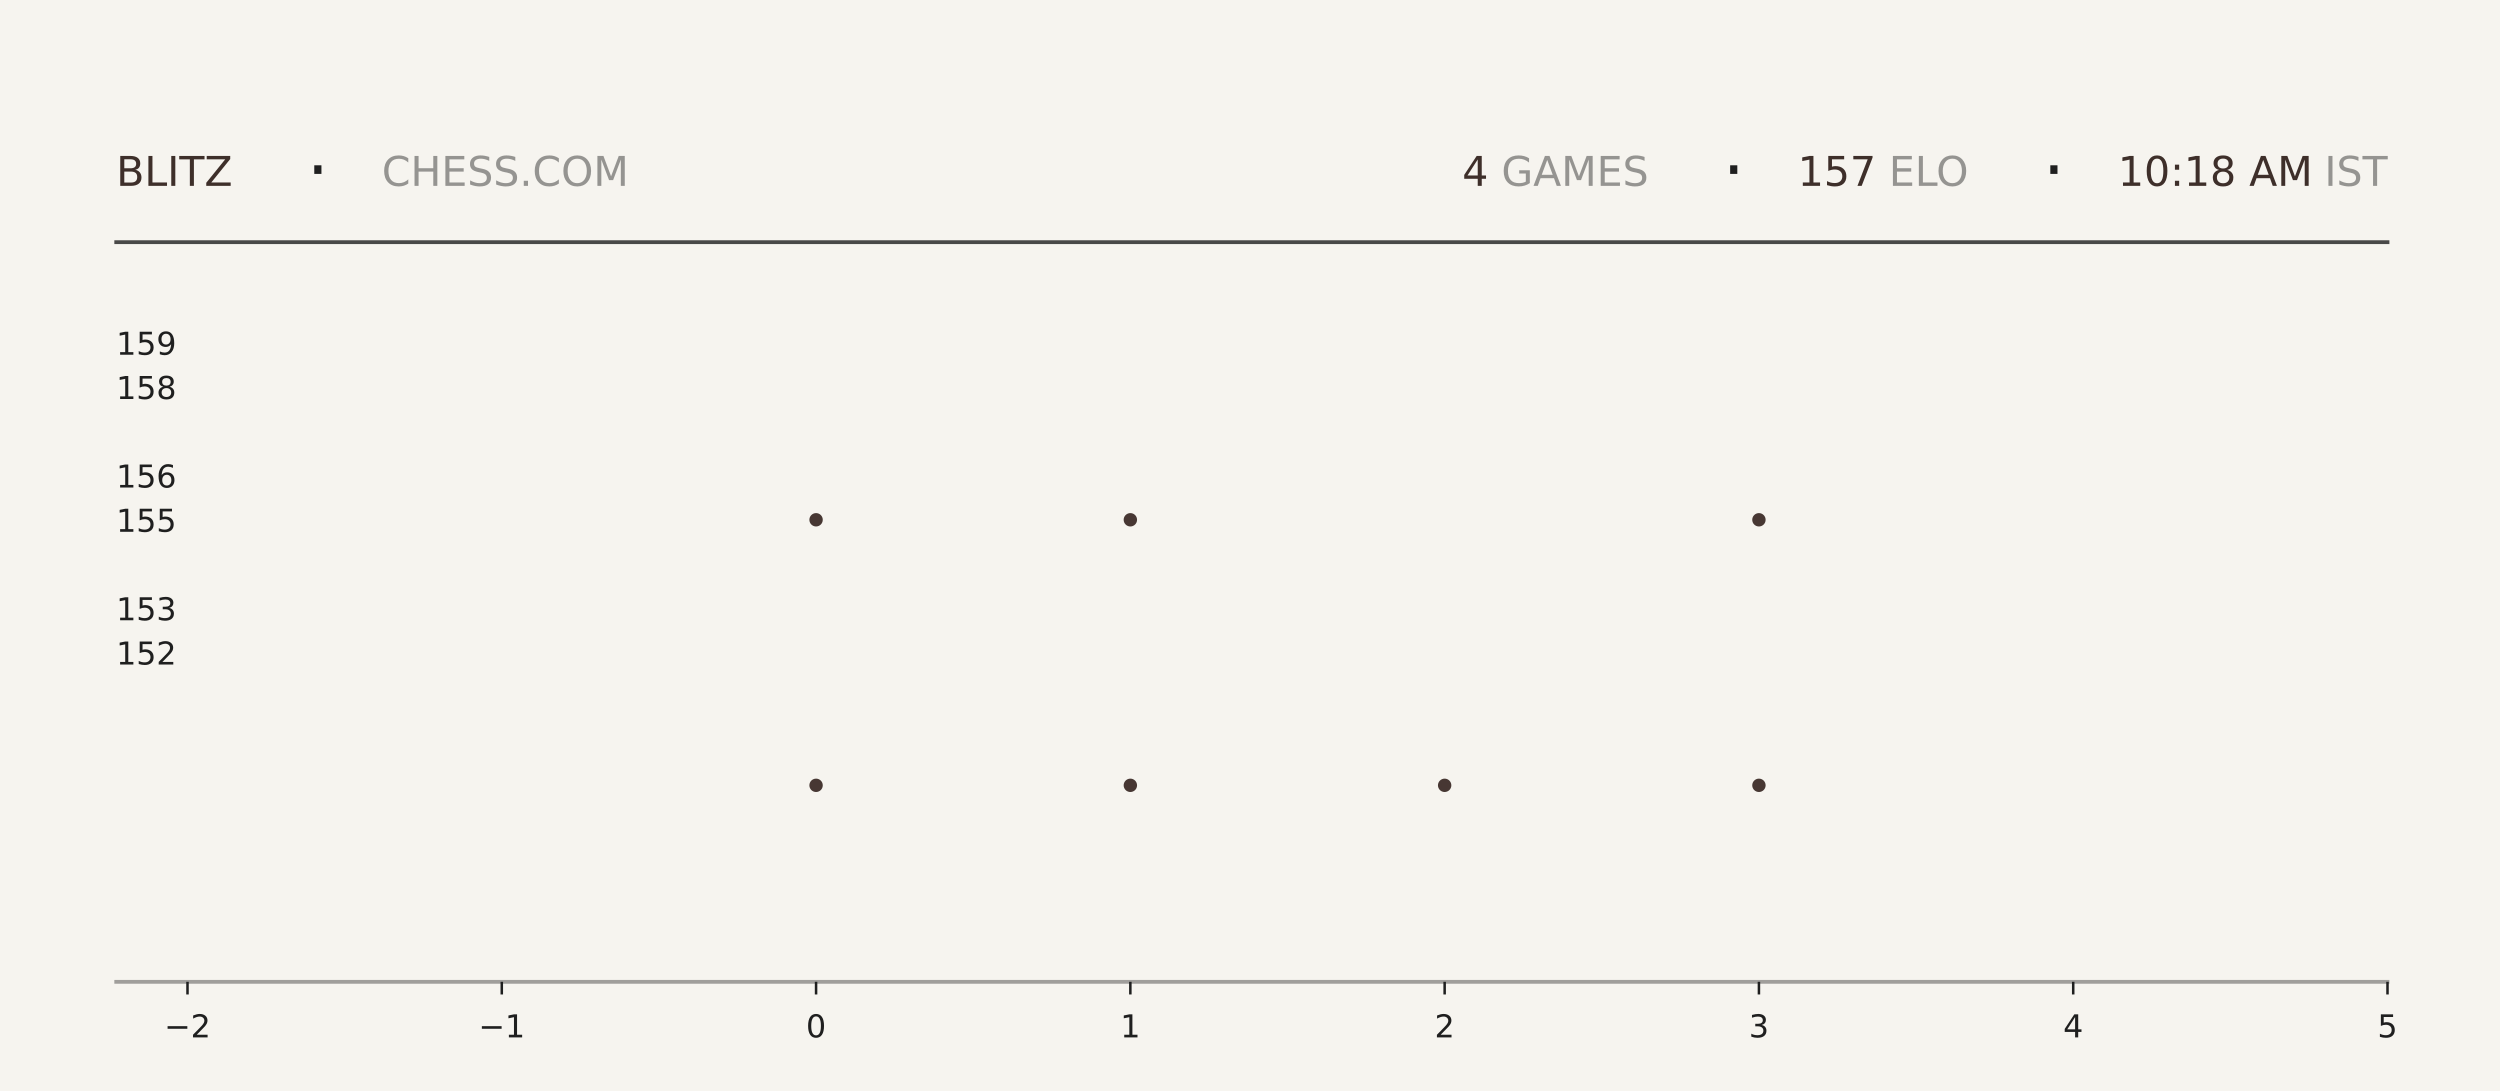
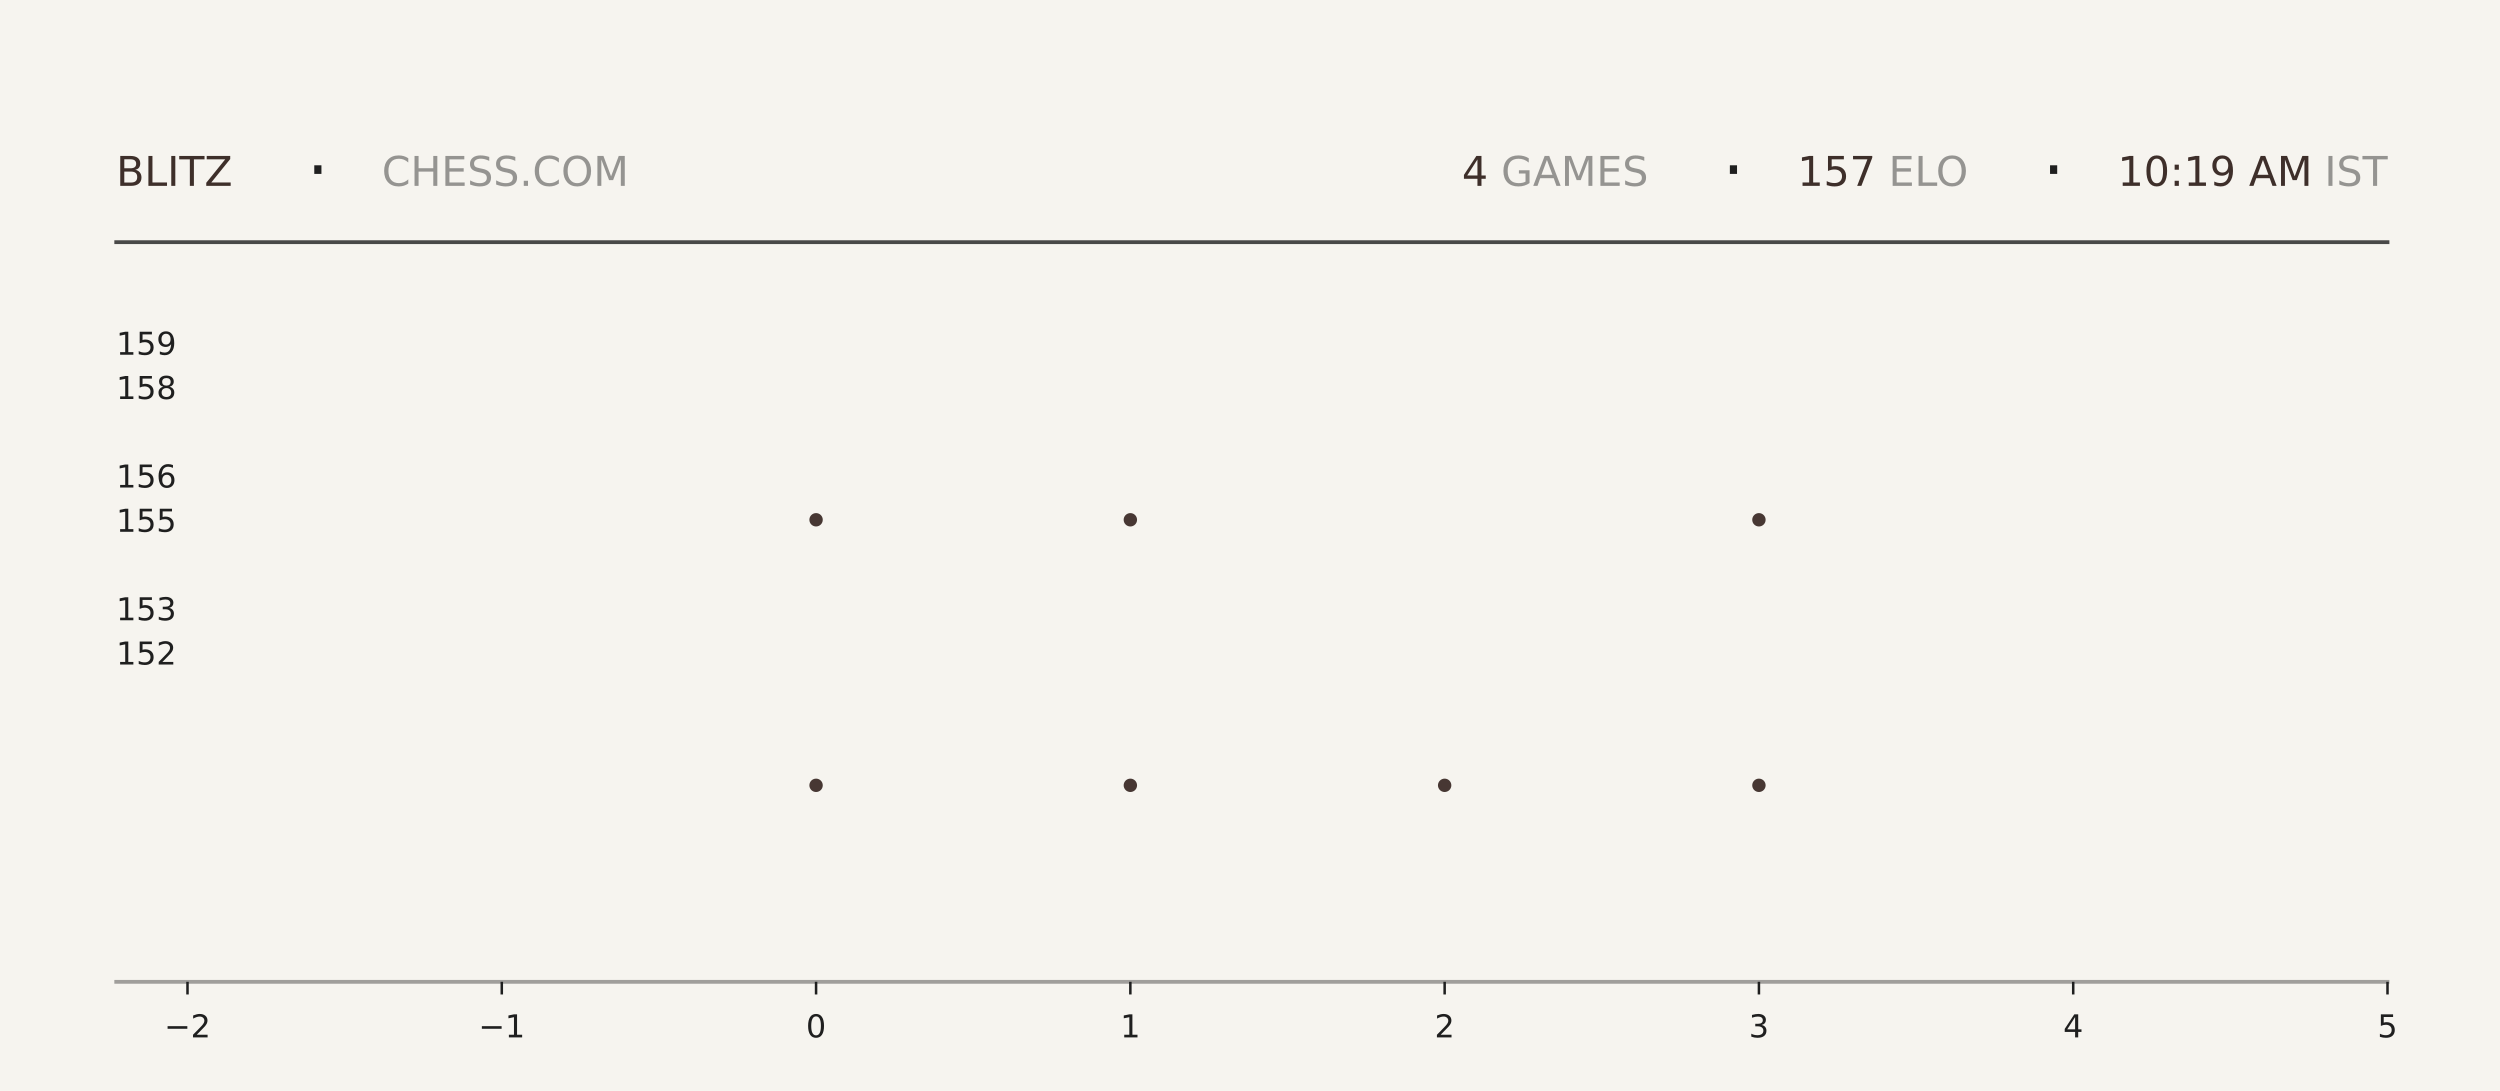
<svg xmlns="http://www.w3.org/2000/svg" xmlns:xlink="http://www.w3.org/1999/xlink" width="792pt" height="345.6pt" viewBox="0 0 792 345.6" version="1.1">
  <defs>
    <style type="text/css">*{stroke-linejoin: round; stroke-linecap: butt}</style>
  </defs>
  <g id="figure_1">
    <g id="patch_1">
      <path d="M 0 345.6  L 792 345.6  L 792 0  L 0 0  z " style="fill: #f6f4ef" />
    </g>
    <g id="axes_1">
      <g id="patch_2">
        <path d="M 59.4 311.04  L 756.36 311.04  L 756.36 103.68  L 59.4 103.68  z " style="fill: #f6f4ef" />
      </g>
      <g id="PathCollection_1">
        <defs>
-           <path id="me84c26d44d" d="M 0 2.121  C 0.563 2.121 1.102 1.898 1.5 1.5  C 1.898 1.102 2.121 0.563 2.121 0  C 2.121 -0.563 1.898 -1.102 1.5 -1.5  C 1.102 -1.898 0.563 -2.121 0 -2.121  C -0.563 -2.121 -1.102 -1.898 -1.5 -1.5  C -1.898 -1.102 -2.121 -0.563 -2.121 0  C -2.121 0.563 -1.898 1.102 -1.5 1.5  C -1.102 1.898 -0.563 2.121 0 2.121  z " />
-         </defs>
-         <g clip-path="url(#pecab55c21d)">
-           <use xlink:href="#me84c26d44d" x="258.531" y="248.79" style="fill: #3e2f2a; fill-opacity: 0.95" />
-           <use xlink:href="#me84c26d44d" x="258.531" y="164.668" style="fill: #3e2f2a; fill-opacity: 0.95" />
+           <path id="m20037c38e1" d="M 0 2.121  C 0.563 2.121 1.102 1.898 1.5 1.5  C 1.898 1.102 2.121 0.563 2.121 0  C 2.121 -0.563 1.898 -1.102 1.5 -1.5  C 1.102 -1.898 0.563 -2.121 0 -2.121  C -0.563 -2.121 -1.102 -1.898 -1.5 -1.5  C -1.898 -1.102 -2.121 -0.563 -2.121 0  C -2.121 0.563 -1.898 1.102 -1.5 1.5  C -1.102 1.898 -0.563 2.121 0 2.121  z " />
+         </defs>
+         <g clip-path="url(#pe3c1625c3c)">
+           <use xlink:href="#m20037c38e1" x="258.531" y="248.79" style="fill: #3e2f2a; fill-opacity: 0.95" />
+           <use xlink:href="#m20037c38e1" x="258.531" y="164.668" style="fill: #3e2f2a; fill-opacity: 0.95" />
        </g>
      </g>
      <g id="PathCollection_2">
-         <g clip-path="url(#pecab55c21d)">
-           <use xlink:href="#me84c26d44d" x="358.097" y="248.79" style="fill: #3e2f2a; fill-opacity: 0.95" />
-           <use xlink:href="#me84c26d44d" x="358.097" y="164.668" style="fill: #3e2f2a; fill-opacity: 0.95" />
-           <use xlink:href="#me84c26d44d" x="358.097" y="80.547" style="fill: #3e2f2a; fill-opacity: 0.95" />
+         <g clip-path="url(#pe3c1625c3c)">
+           <use xlink:href="#m20037c38e1" x="358.097" y="248.79" style="fill: #3e2f2a; fill-opacity: 0.95" />
+           <use xlink:href="#m20037c38e1" x="358.097" y="164.668" style="fill: #3e2f2a; fill-opacity: 0.95" />
+           <use xlink:href="#m20037c38e1" x="358.097" y="80.547" style="fill: #3e2f2a; fill-opacity: 0.95" />
        </g>
      </g>
      <g id="PathCollection_3">
-         <g clip-path="url(#pecab55c21d)">
-           <use xlink:href="#me84c26d44d" x="457.663" y="248.79" style="fill: #3e2f2a; fill-opacity: 0.95" />
+         <g clip-path="url(#pe3c1625c3c)">
+           <use xlink:href="#m20037c38e1" x="457.663" y="248.79" style="fill: #3e2f2a; fill-opacity: 0.95" />
        </g>
      </g>
      <g id="PathCollection_4">
-         <g clip-path="url(#pecab55c21d)">
-           <use xlink:href="#me84c26d44d" x="557.229" y="248.79" style="fill: #3e2f2a; fill-opacity: 0.95" />
-           <use xlink:href="#me84c26d44d" x="557.229" y="164.668" style="fill: #3e2f2a; fill-opacity: 0.95" />
-           <use xlink:href="#me84c26d44d" x="557.229" y="80.547" style="fill: #3e2f2a; fill-opacity: 0.95" />
+         <g clip-path="url(#pe3c1625c3c)">
+           <use xlink:href="#m20037c38e1" x="557.229" y="248.79" style="fill: #3e2f2a; fill-opacity: 0.95" />
+           <use xlink:href="#m20037c38e1" x="557.229" y="164.668" style="fill: #3e2f2a; fill-opacity: 0.95" />
+           <use xlink:href="#m20037c38e1" x="557.229" y="80.547" style="fill: #3e2f2a; fill-opacity: 0.95" />
        </g>
      </g>
      <g id="matplotlib.axis_1">
        <g id="xtick_1">
          <g id="line2d_1">
            <defs>
-               <path id="me7a6531c02" d="M 0 0  L 0 4  " style="stroke: #1f1f1f; stroke-width: 0.8" />
+               <path id="md924b6b7e9" d="M 0 0  L 0 4  " style="stroke: #1f1f1f; stroke-width: 0.8" />
            </defs>
            <g>
-               <use xlink:href="#me7a6531c02" x="59.4" y="311.04" style="fill: #1f1f1f; stroke: #1f1f1f; stroke-width: 0.8" />
+               <use xlink:href="#md924b6b7e9" x="59.4" y="311.04" style="fill: #1f1f1f; stroke: #1f1f1f; stroke-width: 0.8" />
            </g>
          </g>
          <g id="text_1">
            <g style="fill: #1f1f1f" transform="translate(52.02891 328.6384) scale(0.1 -0.1)">
              <defs>
                <path id="DejaVuSans-2212" d="M 678 2272  L 4684 2272  L 4684 1741  L 678 1741  L 678 2272  z " transform="scale(0.015625)" />
                <path id="DejaVuSans-32" d="M 1228 531  L 3431 531  L 3431 0  L 469 0  L 469 531  Q 828 903 1448 1529  Q 2069 2156 2228 2338  Q 2531 2678 2651 2914  Q 2772 3150 2772 3378  Q 2772 3750 2511 3984  Q 2250 4219 1831 4219  Q 1534 4219 1204 4116  Q 875 4013 500 3803  L 500 4441  Q 881 4594 1212 4672  Q 1544 4750 1819 4750  Q 2544 4750 2975 4387  Q 3406 4025 3406 3419  Q 3406 3131 3298 2873  Q 3191 2616 2906 2266  Q 2828 2175 2409 1742  Q 1991 1309 1228 531  z " transform="scale(0.015625)" />
              </defs>
              <use xlink:href="#DejaVuSans-2212" />
              <use xlink:href="#DejaVuSans-32" transform="translate(83.78906 0)" />
            </g>
          </g>
        </g>
        <g id="xtick_2">
          <g id="line2d_2">
            <g>
-               <use xlink:href="#me7a6531c02" x="158.966" y="311.04" style="fill: #1f1f1f; stroke: #1f1f1f; stroke-width: 0.8" />
+               <use xlink:href="#md924b6b7e9" x="158.966" y="311.04" style="fill: #1f1f1f; stroke: #1f1f1f; stroke-width: 0.8" />
            </g>
          </g>
          <g id="text_2">
            <g style="fill: #1f1f1f" transform="translate(151.5946 328.6384) scale(0.1 -0.1)">
              <defs>
                <path id="DejaVuSans-31" d="M 794 531  L 1825 531  L 1825 4091  L 703 3866  L 703 4441  L 1819 4666  L 2450 4666  L 2450 531  L 3481 531  L 3481 0  L 794 0  L 794 531  z " transform="scale(0.015625)" />
              </defs>
              <use xlink:href="#DejaVuSans-2212" />
              <use xlink:href="#DejaVuSans-31" transform="translate(83.78906 0)" />
            </g>
          </g>
        </g>
        <g id="xtick_3">
          <g id="line2d_3">
            <g>
-               <use xlink:href="#me7a6531c02" x="258.531" y="311.04" style="fill: #1f1f1f; stroke: #1f1f1f; stroke-width: 0.8" />
+               <use xlink:href="#md924b6b7e9" x="258.531" y="311.04" style="fill: #1f1f1f; stroke: #1f1f1f; stroke-width: 0.8" />
            </g>
          </g>
          <g id="text_3">
            <g style="fill: #1f1f1f" transform="translate(255.3502 328.6384) scale(0.1 -0.1)">
              <defs>
                <path id="DejaVuSans-30" d="M 2034 4250  Q 1547 4250 1301 3770  Q 1056 3291 1056 2328  Q 1056 1369 1301 889  Q 1547 409 2034 409  Q 2525 409 2770 889  Q 3016 1369 3016 2328  Q 3016 3291 2770 3770  Q 2525 4250 2034 4250  z M 2034 4750  Q 2819 4750 3233 4129  Q 3647 3509 3647 2328  Q 3647 1150 3233 529  Q 2819 -91 2034 -91  Q 1250 -91 836 529  Q 422 1150 422 2328  Q 422 3509 836 4129  Q 1250 4750 2034 4750  z " transform="scale(0.015625)" />
              </defs>
              <use xlink:href="#DejaVuSans-30" />
            </g>
          </g>
        </g>
        <g id="xtick_4">
          <g id="line2d_4">
            <g>
-               <use xlink:href="#me7a6531c02" x="358.097" y="311.04" style="fill: #1f1f1f; stroke: #1f1f1f; stroke-width: 0.8" />
+               <use xlink:href="#md924b6b7e9" x="358.097" y="311.04" style="fill: #1f1f1f; stroke: #1f1f1f; stroke-width: 0.8" />
            </g>
          </g>
          <g id="text_4">
            <g style="fill: #1f1f1f" transform="translate(354.9159 328.6384) scale(0.1 -0.1)">
              <use xlink:href="#DejaVuSans-31" />
            </g>
          </g>
        </g>
        <g id="xtick_5">
          <g id="line2d_5">
            <g>
-               <use xlink:href="#me7a6531c02" x="457.663" y="311.04" style="fill: #1f1f1f; stroke: #1f1f1f; stroke-width: 0.8" />
+               <use xlink:href="#md924b6b7e9" x="457.663" y="311.04" style="fill: #1f1f1f; stroke: #1f1f1f; stroke-width: 0.8" />
            </g>
          </g>
          <g id="text_5">
            <g style="fill: #1f1f1f" transform="translate(454.4816 328.6384) scale(0.1 -0.1)">
              <use xlink:href="#DejaVuSans-32" />
            </g>
          </g>
        </g>
        <g id="xtick_6">
          <g id="line2d_6">
            <g>
-               <use xlink:href="#me7a6531c02" x="557.229" y="311.04" style="fill: #1f1f1f; stroke: #1f1f1f; stroke-width: 0.8" />
+               <use xlink:href="#md924b6b7e9" x="557.229" y="311.04" style="fill: #1f1f1f; stroke: #1f1f1f; stroke-width: 0.8" />
            </g>
          </g>
          <g id="text_6">
            <g style="fill: #1f1f1f" transform="translate(554.0473 328.6384) scale(0.1 -0.1)">
              <defs>
                <path id="DejaVuSans-33" d="M 2597 2516  Q 3050 2419 3304 2112  Q 3559 1806 3559 1356  Q 3559 666 3084 287  Q 2609 -91 1734 -91  Q 1441 -91 1130 -33  Q 819 25 488 141  L 488 750  Q 750 597 1062 519  Q 1375 441 1716 441  Q 2309 441 2620 675  Q 2931 909 2931 1356  Q 2931 1769 2642 2001  Q 2353 2234 1838 2234  L 1294 2234  L 1294 2753  L 1863 2753  Q 2328 2753 2575 2939  Q 2822 3125 2822 3475  Q 2822 3834 2567 4026  Q 2313 4219 1838 4219  Q 1578 4219 1281 4162  Q 984 4106 628 3988  L 628 4550  Q 988 4650 1302 4700  Q 1616 4750 1894 4750  Q 2613 4750 3031 4423  Q 3450 4097 3450 3541  Q 3450 3153 3228 2886  Q 3006 2619 2597 2516  z " transform="scale(0.015625)" />
              </defs>
              <use xlink:href="#DejaVuSans-33" />
            </g>
          </g>
        </g>
        <g id="xtick_7">
          <g id="line2d_7">
            <g>
-               <use xlink:href="#me7a6531c02" x="656.794" y="311.04" style="fill: #1f1f1f; stroke: #1f1f1f; stroke-width: 0.8" />
+               <use xlink:href="#md924b6b7e9" x="656.794" y="311.04" style="fill: #1f1f1f; stroke: #1f1f1f; stroke-width: 0.8" />
            </g>
          </g>
          <g id="text_7">
            <g style="fill: #1f1f1f" transform="translate(653.613 328.6384) scale(0.1 -0.1)">
              <defs>
                <path id="DejaVuSans-34" d="M 2419 4116  L 825 1625  L 2419 1625  L 2419 4116  z M 2253 4666  L 3047 4666  L 3047 1625  L 3713 1625  L 3713 1100  L 3047 1100  L 3047 0  L 2419 0  L 2419 1100  L 313 1100  L 313 1709  L 2253 4666  z " transform="scale(0.015625)" />
              </defs>
              <use xlink:href="#DejaVuSans-34" />
            </g>
          </g>
        </g>
        <g id="xtick_8">
          <g id="line2d_8">
            <g>
-               <use xlink:href="#me7a6531c02" x="756.36" y="311.04" style="fill: #1f1f1f; stroke: #1f1f1f; stroke-width: 0.8" />
+               <use xlink:href="#md924b6b7e9" x="756.36" y="311.04" style="fill: #1f1f1f; stroke: #1f1f1f; stroke-width: 0.8" />
            </g>
          </g>
          <g id="text_8">
            <g style="fill: #1f1f1f" transform="translate(753.1788 328.6384) scale(0.1 -0.1)">
              <defs>
                <path id="DejaVuSans-35" d="M 691 4666  L 3169 4666  L 3169 4134  L 1269 4134  L 1269 2991  Q 1406 3038 1543 3061  Q 1681 3084 1819 3084  Q 2600 3084 3056 2656  Q 3513 2228 3513 1497  Q 3513 744 3044 326  Q 2575 -91 1722 -91  Q 1428 -91 1123 -41  Q 819 9 494 109  L 494 744  Q 775 591 1075 516  Q 1375 441 1709 441  Q 2250 441 2565 725  Q 2881 1009 2881 1497  Q 2881 1984 2565 2268  Q 2250 2553 1709 2553  Q 1456 2553 1204 2497  Q 953 2441 691 2322  L 691 4666  z " transform="scale(0.015625)" />
              </defs>
              <use xlink:href="#DejaVuSans-35" />
            </g>
          </g>
        </g>
      </g>
      <g id="matplotlib.axis_2">
        <g id="ytick_1">
          <g id="line2d_9" />
          <g id="text_9">
            <g style="fill: #1f1f1f" transform="translate(36.8125 210.5283) scale(0.1 -0.1)">
              <use xlink:href="#DejaVuSans-31" />
              <use xlink:href="#DejaVuSans-35" transform="translate(63.62305 0)" />
              <use xlink:href="#DejaVuSans-32" transform="translate(127.2461 0)" />
            </g>
          </g>
        </g>
        <g id="ytick_2">
          <g id="line2d_10" />
          <g id="text_10">
            <g style="fill: #1f1f1f" transform="translate(36.8125 196.508) scale(0.1 -0.1)">
              <use xlink:href="#DejaVuSans-31" />
              <use xlink:href="#DejaVuSans-35" transform="translate(63.62305 0)" />
              <use xlink:href="#DejaVuSans-33" transform="translate(127.2461 0)" />
            </g>
          </g>
        </g>
        <g id="ytick_3">
          <g id="line2d_11" />
          <g id="text_11">
            <g style="fill: #1f1f1f" transform="translate(36.8125 168.4675) scale(0.1 -0.1)">
              <use xlink:href="#DejaVuSans-31" />
              <use xlink:href="#DejaVuSans-35" transform="translate(63.62305 0)" />
              <use xlink:href="#DejaVuSans-35" transform="translate(127.2461 0)" />
            </g>
          </g>
        </g>
        <g id="ytick_4">
          <g id="line2d_12" />
          <g id="text_12">
            <g style="fill: #1f1f1f" transform="translate(36.8125 154.4472) scale(0.1 -0.1)">
              <defs>
                <path id="DejaVuSans-36" d="M 2113 2584  Q 1688 2584 1439 2293  Q 1191 2003 1191 1497  Q 1191 994 1439 701  Q 1688 409 2113 409  Q 2538 409 2786 701  Q 3034 994 3034 1497  Q 3034 2003 2786 2293  Q 2538 2584 2113 2584  z M 3366 4563  L 3366 3988  Q 3128 4100 2886 4159  Q 2644 4219 2406 4219  Q 1781 4219 1451 3797  Q 1122 3375 1075 2522  Q 1259 2794 1537 2939  Q 1816 3084 2150 3084  Q 2853 3084 3261 2657  Q 3669 2231 3669 1497  Q 3669 778 3244 343  Q 2819 -91 2113 -91  Q 1303 -91 875 529  Q 447 1150 447 2328  Q 447 3434 972 4092  Q 1497 4750 2381 4750  Q 2619 4750 2861 4703  Q 3103 4656 3366 4563  z " transform="scale(0.015625)" />
              </defs>
              <use xlink:href="#DejaVuSans-31" />
              <use xlink:href="#DejaVuSans-35" transform="translate(63.62305 0)" />
              <use xlink:href="#DejaVuSans-36" transform="translate(127.2461 0)" />
            </g>
          </g>
        </g>
        <g id="ytick_5">
          <g id="line2d_13" />
          <g id="text_13">
            <g style="fill: #1f1f1f" transform="translate(36.8125 126.4066) scale(0.1 -0.1)">
              <defs>
                <path id="DejaVuSans-38" d="M 2034 2216  Q 1584 2216 1326 1975  Q 1069 1734 1069 1313  Q 1069 891 1326 650  Q 1584 409 2034 409  Q 2484 409 2743 651  Q 3003 894 3003 1313  Q 3003 1734 2745 1975  Q 2488 2216 2034 2216  z M 1403 2484  Q 997 2584 770 2862  Q 544 3141 544 3541  Q 544 4100 942 4425  Q 1341 4750 2034 4750  Q 2731 4750 3128 4425  Q 3525 4100 3525 3541  Q 3525 3141 3298 2862  Q 3072 2584 2669 2484  Q 3125 2378 3379 2068  Q 3634 1759 3634 1313  Q 3634 634 3220 271  Q 2806 -91 2034 -91  Q 1263 -91 848 271  Q 434 634 434 1313  Q 434 1759 690 2068  Q 947 2378 1403 2484  z M 1172 3481  Q 1172 3119 1398 2916  Q 1625 2713 2034 2713  Q 2441 2713 2670 2916  Q 2900 3119 2900 3481  Q 2900 3844 2670 4047  Q 2441 4250 2034 4250  Q 1625 4250 1398 4047  Q 1172 3844 1172 3481  z " transform="scale(0.015625)" />
              </defs>
              <use xlink:href="#DejaVuSans-31" />
              <use xlink:href="#DejaVuSans-35" transform="translate(63.62305 0)" />
              <use xlink:href="#DejaVuSans-38" transform="translate(127.2461 0)" />
            </g>
          </g>
        </g>
        <g id="ytick_6">
          <g id="line2d_14" />
          <g id="text_14">
            <g style="fill: #1f1f1f" transform="translate(36.8125 112.3863) scale(0.1 -0.1)">
              <defs>
                <path id="DejaVuSans-39" d="M 703 97  L 703 672  Q 941 559 1184 500  Q 1428 441 1663 441  Q 2288 441 2617 861  Q 2947 1281 2994 2138  Q 2813 1869 2534 1725  Q 2256 1581 1919 1581  Q 1219 1581 811 2004  Q 403 2428 403 3163  Q 403 3881 828 4315  Q 1253 4750 1959 4750  Q 2769 4750 3195 4129  Q 3622 3509 3622 2328  Q 3622 1225 3098 567  Q 2575 -91 1691 -91  Q 1453 -91 1209 -44  Q 966 3 703 97  z M 1959 2075  Q 2384 2075 2632 2365  Q 2881 2656 2881 3163  Q 2881 3666 2632 3958  Q 2384 4250 1959 4250  Q 1534 4250 1286 3958  Q 1038 3666 1038 3163  Q 1038 2656 1286 2365  Q 1534 2075 1959 2075  z " transform="scale(0.015625)" />
              </defs>
              <use xlink:href="#DejaVuSans-31" />
              <use xlink:href="#DejaVuSans-35" transform="translate(63.62305 0)" />
              <use xlink:href="#DejaVuSans-39" transform="translate(127.2461 0)" />
            </g>
          </g>
        </g>
      </g>
    </g>
    <g id="line2d_15">
      <path d="M 36.82 76.723  L 756.36 76.723  " style="fill: none; stroke: #1f1f1f; stroke-opacity: 0.8; stroke-width: 1.2; stroke-linecap: square" />
    </g>
    <g id="line2d_16">
      <path d="M 36.82 311.04  L 756.36 311.04  " style="fill: none; stroke: #1f1f1f; stroke-opacity: 0.4; stroke-width: 1.2; stroke-linecap: square" />
    </g>
    <g id="text_15">
      <g style="fill: #3e2f2a" transform="translate(36.82 58.88319) scale(0.13 -0.13)">
        <defs>
          <path id="DejaVuSans-42" d="M 1259 2228  L 1259 519  L 2272 519  Q 2781 519 3026 730  Q 3272 941 3272 1375  Q 3272 1813 3026 2020  Q 2781 2228 2272 2228  L 1259 2228  z M 1259 4147  L 1259 2741  L 2194 2741  Q 2656 2741 2882 2914  Q 3109 3088 3109 3444  Q 3109 3797 2882 3972  Q 2656 4147 2194 4147  L 1259 4147  z M 628 4666  L 2241 4666  Q 2963 4666 3353 4366  Q 3744 4066 3744 3513  Q 3744 3084 3544 2831  Q 3344 2578 2956 2516  Q 3422 2416 3680 2098  Q 3938 1781 3938 1306  Q 3938 681 3513 340  Q 3088 0 2303 0  L 628 0  L 628 4666  z " transform="scale(0.015625)" />
          <path id="DejaVuSans-4c" d="M 628 4666  L 1259 4666  L 1259 531  L 3531 531  L 3531 0  L 628 0  L 628 4666  z " transform="scale(0.015625)" />
          <path id="DejaVuSans-49" d="M 628 4666  L 1259 4666  L 1259 0  L 628 0  L 628 4666  z " transform="scale(0.015625)" />
          <path id="DejaVuSans-54" d="M -19 4666  L 3928 4666  L 3928 4134  L 2272 4134  L 2272 0  L 1638 0  L 1638 4134  L -19 4134  L -19 4666  z " transform="scale(0.015625)" />
          <path id="DejaVuSans-5a" d="M 359 4666  L 4025 4666  L 4025 4184  L 1075 531  L 4097 531  L 4097 0  L 288 0  L 288 481  L 3238 4134  L 359 4134  L 359 4666  z " transform="scale(0.015625)" />
        </defs>
        <use xlink:href="#DejaVuSans-42" />
        <use xlink:href="#DejaVuSans-4c" transform="translate(68.60352 0)" />
        <use xlink:href="#DejaVuSans-49" transform="translate(124.3164 0)" />
        <use xlink:href="#DejaVuSans-54" transform="translate(153.8086 0)" />
        <use xlink:href="#DejaVuSans-5a" transform="translate(214.8926 0)" />
      </g>
    </g>
    <g id="text_16">
      <g style="fill: #1f1f1f" transform="translate(97.21 61.36662) scale(0.22 -0.22)">
        <defs>
          <path id="DejaVuSans-b7" d="M 684 2619  L 1344 2619  L 1344 1825  L 684 1825  L 684 2619  z " transform="scale(0.015625)" />
        </defs>
        <use xlink:href="#DejaVuSans-b7" />
      </g>
    </g>
    <g id="text_17">
      <g style="fill: #1f1f1f; opacity: 0.45" transform="translate(120.97 58.88319) scale(0.13 -0.13)">
        <defs>
          <path id="DejaVuSans-43" d="M 4122 4306  L 4122 3641  Q 3803 3938 3442 4084  Q 3081 4231 2675 4231  Q 1875 4231 1450 3742  Q 1025 3253 1025 2328  Q 1025 1406 1450 917  Q 1875 428 2675 428  Q 3081 428 3442 575  Q 3803 722 4122 1019  L 4122 359  Q 3791 134 3420 21  Q 3050 -91 2638 -91  Q 1578 -91 968 557  Q 359 1206 359 2328  Q 359 3453 968 4101  Q 1578 4750 2638 4750  Q 3056 4750 3426 4639  Q 3797 4528 4122 4306  z " transform="scale(0.015625)" />
          <path id="DejaVuSans-48" d="M 628 4666  L 1259 4666  L 1259 2753  L 3553 2753  L 3553 4666  L 4184 4666  L 4184 0  L 3553 0  L 3553 2222  L 1259 2222  L 1259 0  L 628 0  L 628 4666  z " transform="scale(0.015625)" />
          <path id="DejaVuSans-45" d="M 628 4666  L 3578 4666  L 3578 4134  L 1259 4134  L 1259 2753  L 3481 2753  L 3481 2222  L 1259 2222  L 1259 531  L 3634 531  L 3634 0  L 628 0  L 628 4666  z " transform="scale(0.015625)" />
          <path id="DejaVuSans-53" d="M 3425 4513  L 3425 3897  Q 3066 4069 2747 4153  Q 2428 4238 2131 4238  Q 1616 4238 1336 4038  Q 1056 3838 1056 3469  Q 1056 3159 1242 3001  Q 1428 2844 1947 2747  L 2328 2669  Q 3034 2534 3370 2195  Q 3706 1856 3706 1288  Q 3706 609 3251 259  Q 2797 -91 1919 -91  Q 1588 -91 1214 -16  Q 841 59 441 206  L 441 856  Q 825 641 1194 531  Q 1563 422 1919 422  Q 2459 422 2753 634  Q 3047 847 3047 1241  Q 3047 1584 2836 1778  Q 2625 1972 2144 2069  L 1759 2144  Q 1053 2284 737 2584  Q 422 2884 422 3419  Q 422 4038 858 4394  Q 1294 4750 2059 4750  Q 2388 4750 2728 4690  Q 3069 4631 3425 4513  z " transform="scale(0.015625)" />
          <path id="DejaVuSans-2e" d="M 684 794  L 1344 794  L 1344 0  L 684 0  L 684 794  z " transform="scale(0.015625)" />
          <path id="DejaVuSans-4f" d="M 2522 4238  Q 1834 4238 1429 3725  Q 1025 3213 1025 2328  Q 1025 1447 1429 934  Q 1834 422 2522 422  Q 3209 422 3611 934  Q 4013 1447 4013 2328  Q 4013 3213 3611 3725  Q 3209 4238 2522 4238  z M 2522 4750  Q 3503 4750 4090 4092  Q 4678 3434 4678 2328  Q 4678 1225 4090 567  Q 3503 -91 2522 -91  Q 1538 -91 948 565  Q 359 1222 359 2328  Q 359 3434 948 4092  Q 1538 4750 2522 4750  z " transform="scale(0.015625)" />
          <path id="DejaVuSans-4d" d="M 628 4666  L 1569 4666  L 2759 1491  L 3956 4666  L 4897 4666  L 4897 0  L 4281 0  L 4281 4097  L 3078 897  L 2444 897  L 1241 4097  L 1241 0  L 628 0  L 628 4666  z " transform="scale(0.015625)" />
        </defs>
        <use xlink:href="#DejaVuSans-43" />
        <use xlink:href="#DejaVuSans-48" transform="translate(69.82422 0)" />
        <use xlink:href="#DejaVuSans-45" transform="translate(145.0195 0)" />
        <use xlink:href="#DejaVuSans-53" transform="translate(208.2031 0)" />
        <use xlink:href="#DejaVuSans-53" transform="translate(271.6797 0)" />
        <use xlink:href="#DejaVuSans-2e" transform="translate(335.1562 0)" />
        <use xlink:href="#DejaVuSans-43" transform="translate(366.9434 0)" />
        <use xlink:href="#DejaVuSans-4f" transform="translate(436.7676 0)" />
        <use xlink:href="#DejaVuSans-4d" transform="translate(515.4785 0)" />
      </g>
    </g>
    <g id="text_18">
-       <g style="fill: #3e2f2a" transform="translate(463.23 58.88319) scale(0.13 -0.13)">
+       <g style="fill: #3e2f2a" transform="translate(463.14 58.88319) scale(0.13 -0.13)">
        <use xlink:href="#DejaVuSans-34" />
      </g>
    </g>
    <g id="text_19">
-       <g style="fill: #1f1f1f; opacity: 0.45" transform="translate(471.51 58.88319) scale(0.13 -0.13)">
+       <g style="fill: #1f1f1f; opacity: 0.45" transform="translate(471.42 58.88319) scale(0.13 -0.13)">
        <defs>
          <path id="DejaVuSans-20" transform="scale(0.015625)" />
          <path id="DejaVuSans-47" d="M 3809 666  L 3809 1919  L 2778 1919  L 2778 2438  L 4434 2438  L 4434 434  Q 4069 175 3628 42  Q 3188 -91 2688 -91  Q 1594 -91 976 548  Q 359 1188 359 2328  Q 359 3472 976 4111  Q 1594 4750 2688 4750  Q 3144 4750 3555 4637  Q 3966 4525 4313 4306  L 4313 3634  Q 3963 3931 3569 4081  Q 3175 4231 2741 4231  Q 1884 4231 1454 3753  Q 1025 3275 1025 2328  Q 1025 1384 1454 906  Q 1884 428 2741 428  Q 3075 428 3337 486  Q 3600 544 3809 666  z " transform="scale(0.015625)" />
          <path id="DejaVuSans-41" d="M 2188 4044  L 1331 1722  L 3047 1722  L 2188 4044  z M 1831 4666  L 2547 4666  L 4325 0  L 3669 0  L 3244 1197  L 1141 1197  L 716 0  L 50 0  L 1831 4666  z " transform="scale(0.015625)" />
        </defs>
        <use xlink:href="#DejaVuSans-20" />
        <use xlink:href="#DejaVuSans-47" transform="translate(31.78711 0)" />
        <use xlink:href="#DejaVuSans-41" transform="translate(109.2773 0)" />
        <use xlink:href="#DejaVuSans-4d" transform="translate(177.6855 0)" />
        <use xlink:href="#DejaVuSans-45" transform="translate(263.9648 0)" />
        <use xlink:href="#DejaVuSans-53" transform="translate(327.1484 0)" />
      </g>
    </g>
    <g id="text_20">
-       <g style="fill: #1f1f1f" transform="translate(545.76 61.36662) scale(0.22 -0.22)">
+       <g style="fill: #1f1f1f" transform="translate(545.67 61.36662) scale(0.22 -0.22)">
        <use xlink:href="#DejaVuSans-b7" />
      </g>
    </g>
    <g id="text_21">
-       <g style="fill: #3e2f2a" transform="translate(569.52 58.88319) scale(0.13 -0.13)">
+       <g style="fill: #3e2f2a" transform="translate(569.43 58.88319) scale(0.13 -0.13)">
        <defs>
          <path id="DejaVuSans-37" d="M 525 4666  L 3525 4666  L 3525 4397  L 1831 0  L 1172 0  L 2766 4134  L 525 4134  L 525 4666  z " transform="scale(0.015625)" />
        </defs>
        <use xlink:href="#DejaVuSans-31" />
        <use xlink:href="#DejaVuSans-35" transform="translate(63.62305 0)" />
        <use xlink:href="#DejaVuSans-37" transform="translate(127.2461 0)" />
      </g>
    </g>
    <g id="text_22">
-       <g style="fill: #1f1f1f; opacity: 0.45" transform="translate(594.27 58.88319) scale(0.13 -0.13)">
+       <g style="fill: #1f1f1f; opacity: 0.45" transform="translate(594.18 58.88319) scale(0.13 -0.13)">
        <use xlink:href="#DejaVuSans-20" />
        <use xlink:href="#DejaVuSans-45" transform="translate(31.78711 0)" />
        <use xlink:href="#DejaVuSans-4c" transform="translate(94.9707 0)" />
        <use xlink:href="#DejaVuSans-4f" transform="translate(147.0586 0)" />
      </g>
    </g>
    <g id="text_23">
-       <g style="fill: #1f1f1f" transform="translate(647.19 61.36662) scale(0.22 -0.22)">
+       <g style="fill: #1f1f1f" transform="translate(647.1 61.36662) scale(0.22 -0.22)">
        <use xlink:href="#DejaVuSans-b7" />
      </g>
    </g>
    <g id="text_24">
-       <g style="fill: #3e2f2a" transform="translate(670.95 58.88319) scale(0.13 -0.13)">
+       <g style="fill: #3e2f2a" transform="translate(670.86 58.88319) scale(0.13 -0.13)">
        <defs>
          <path id="DejaVuSans-3a" d="M 750 794  L 1409 794  L 1409 0  L 750 0  L 750 794  z M 750 3309  L 1409 3309  L 1409 2516  L 750 2516  L 750 3309  z " transform="scale(0.015625)" />
        </defs>
        <use xlink:href="#DejaVuSans-31" />
        <use xlink:href="#DejaVuSans-30" transform="translate(63.62305 0)" />
        <use xlink:href="#DejaVuSans-3a" transform="translate(127.2461 0)" />
        <use xlink:href="#DejaVuSans-31" transform="translate(160.9375 0)" />
-         <use xlink:href="#DejaVuSans-38" transform="translate(224.5605 0)" />
+         <use xlink:href="#DejaVuSans-39" transform="translate(224.5605 0)" />
        <use xlink:href="#DejaVuSans-20" transform="translate(288.1836 0)" />
        <use xlink:href="#DejaVuSans-41" transform="translate(319.9707 0)" />
        <use xlink:href="#DejaVuSans-4d" transform="translate(388.3789 0)" />
      </g>
    </g>
    <g id="text_25">
      <g style="fill: #1f1f1f; opacity: 0.45" transform="translate(732.24 58.88319) scale(0.13 -0.13)">
        <use xlink:href="#DejaVuSans-20" />
        <use xlink:href="#DejaVuSans-49" transform="translate(31.78711 0)" />
        <use xlink:href="#DejaVuSans-53" transform="translate(61.2793 0)" />
        <use xlink:href="#DejaVuSans-54" transform="translate(124.7559 0)" />
      </g>
    </g>
  </g>
  <defs>
-     <clipPath id="pecab55c21d">
+     <clipPath id="pe3c1625c3c">
      <rect x="59.4" y="103.68" width="696.96" height="207.36" />
    </clipPath>
  </defs>
</svg>
